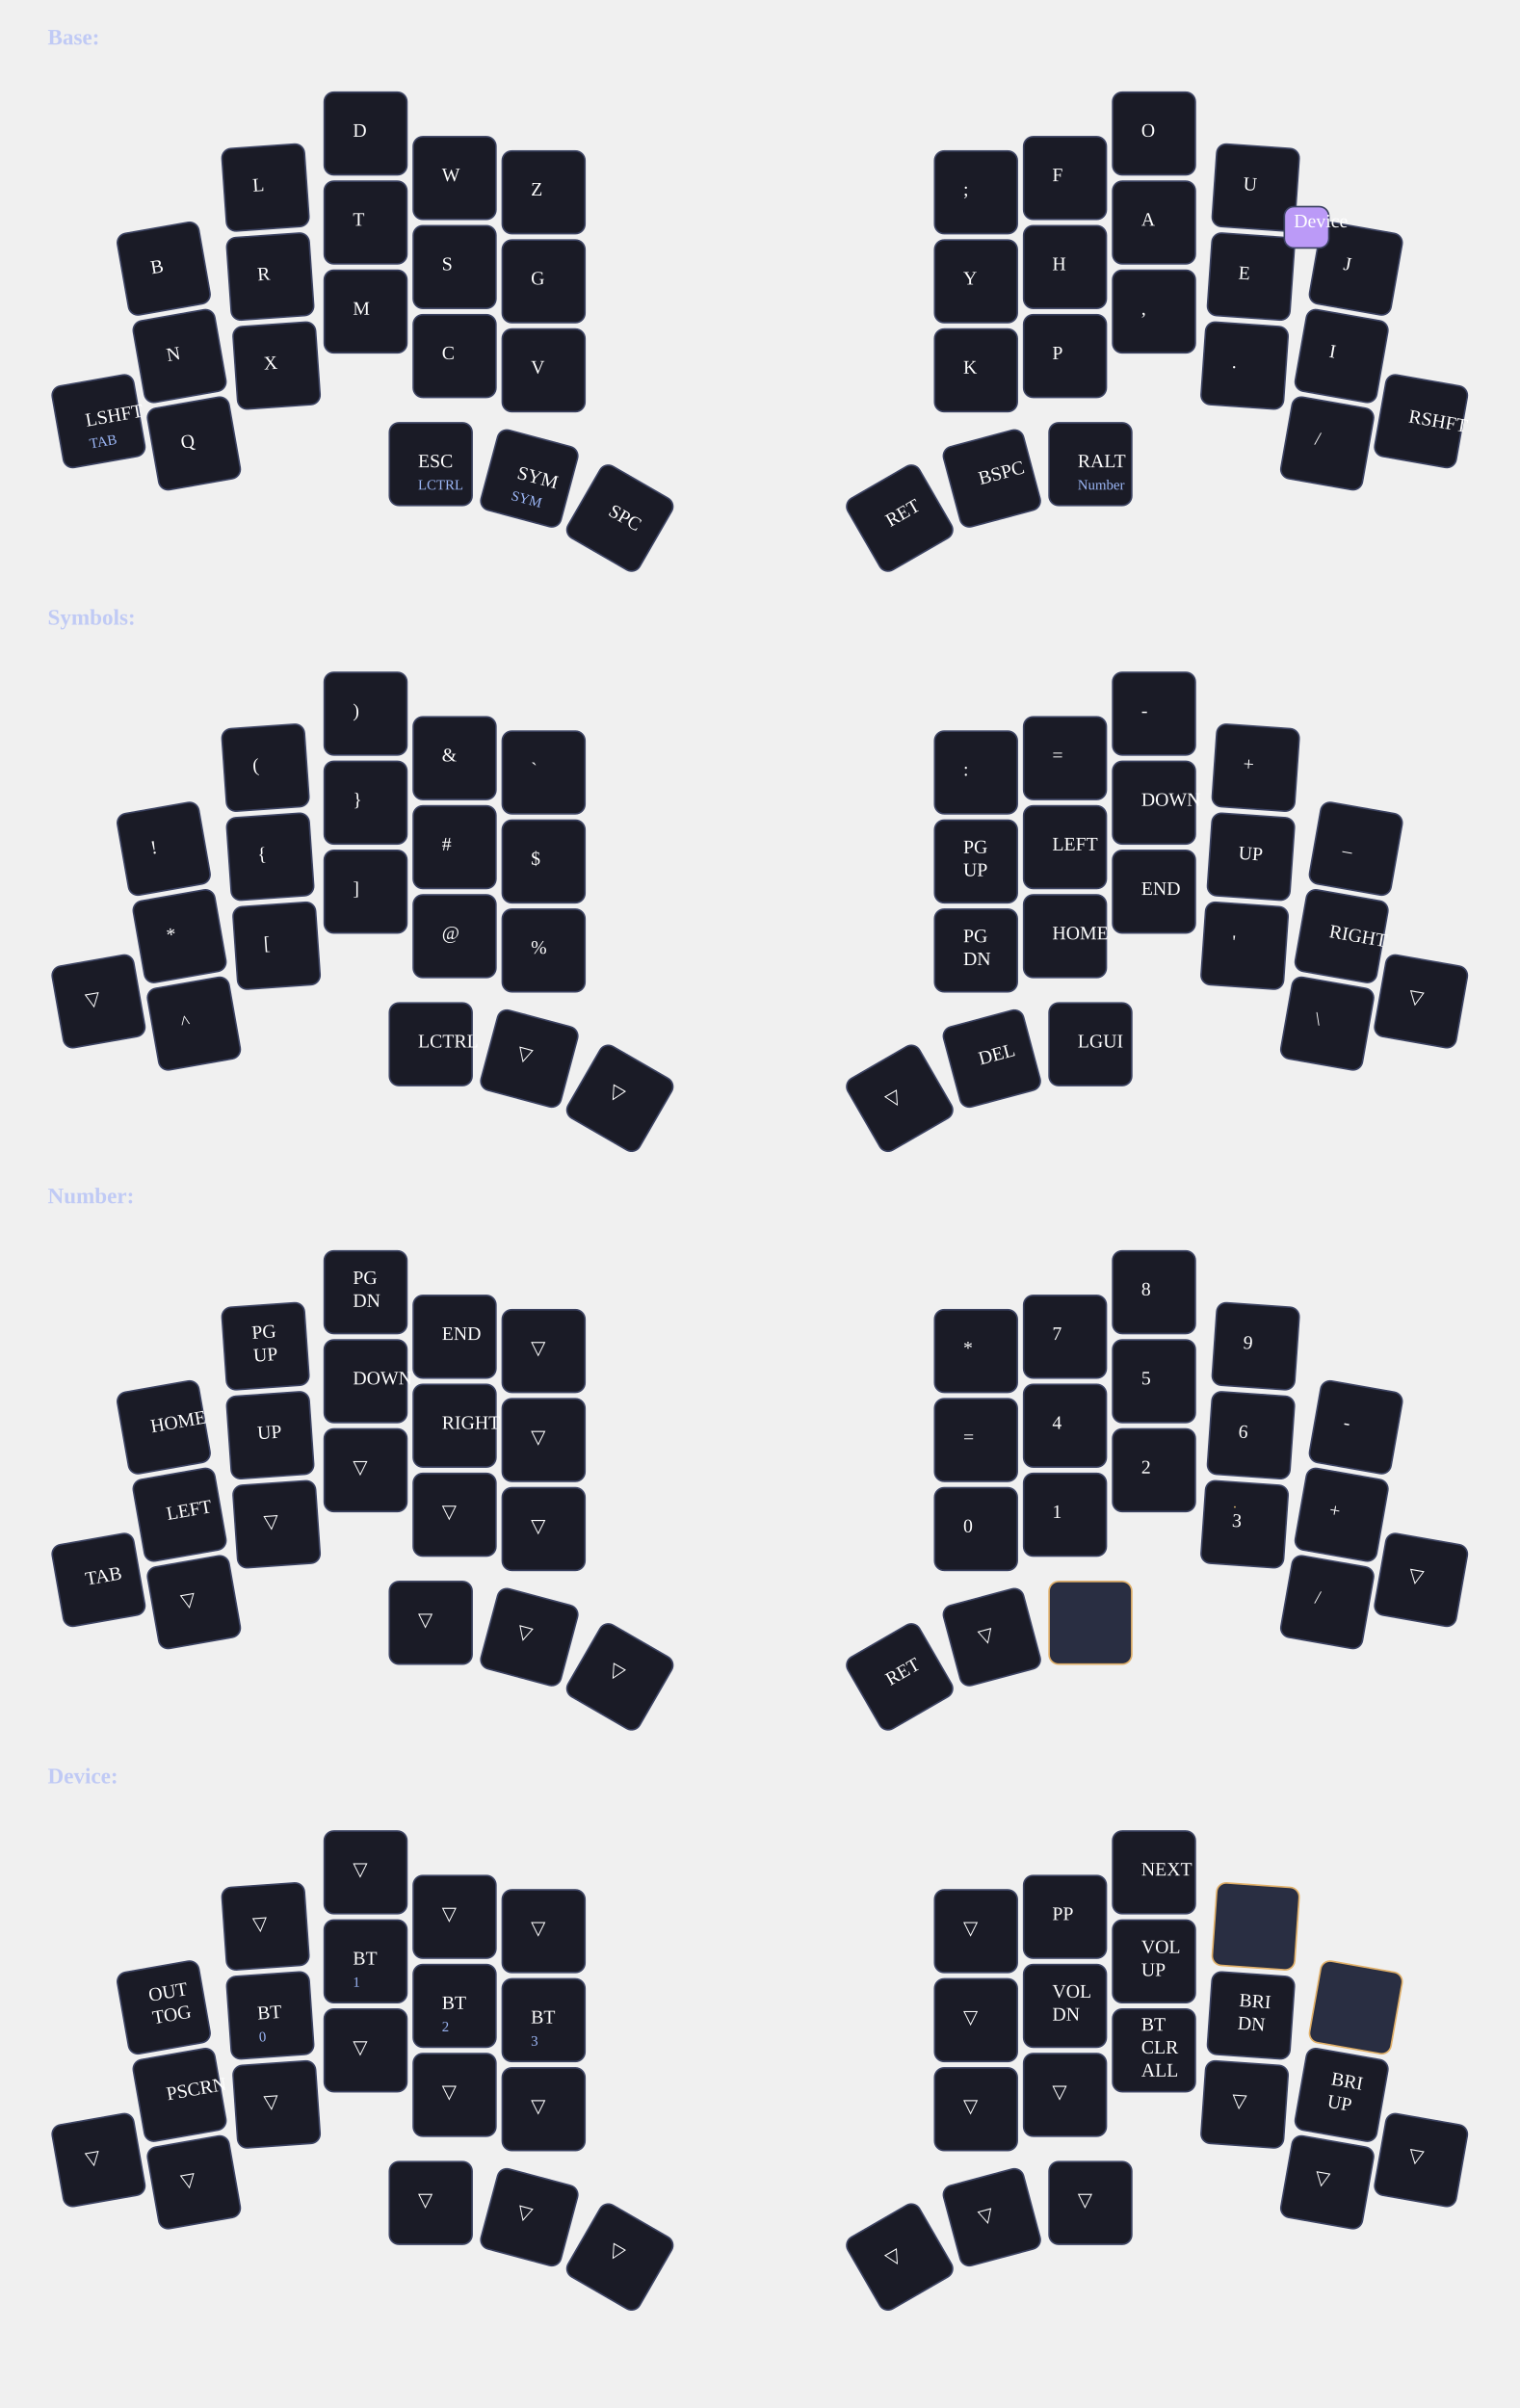
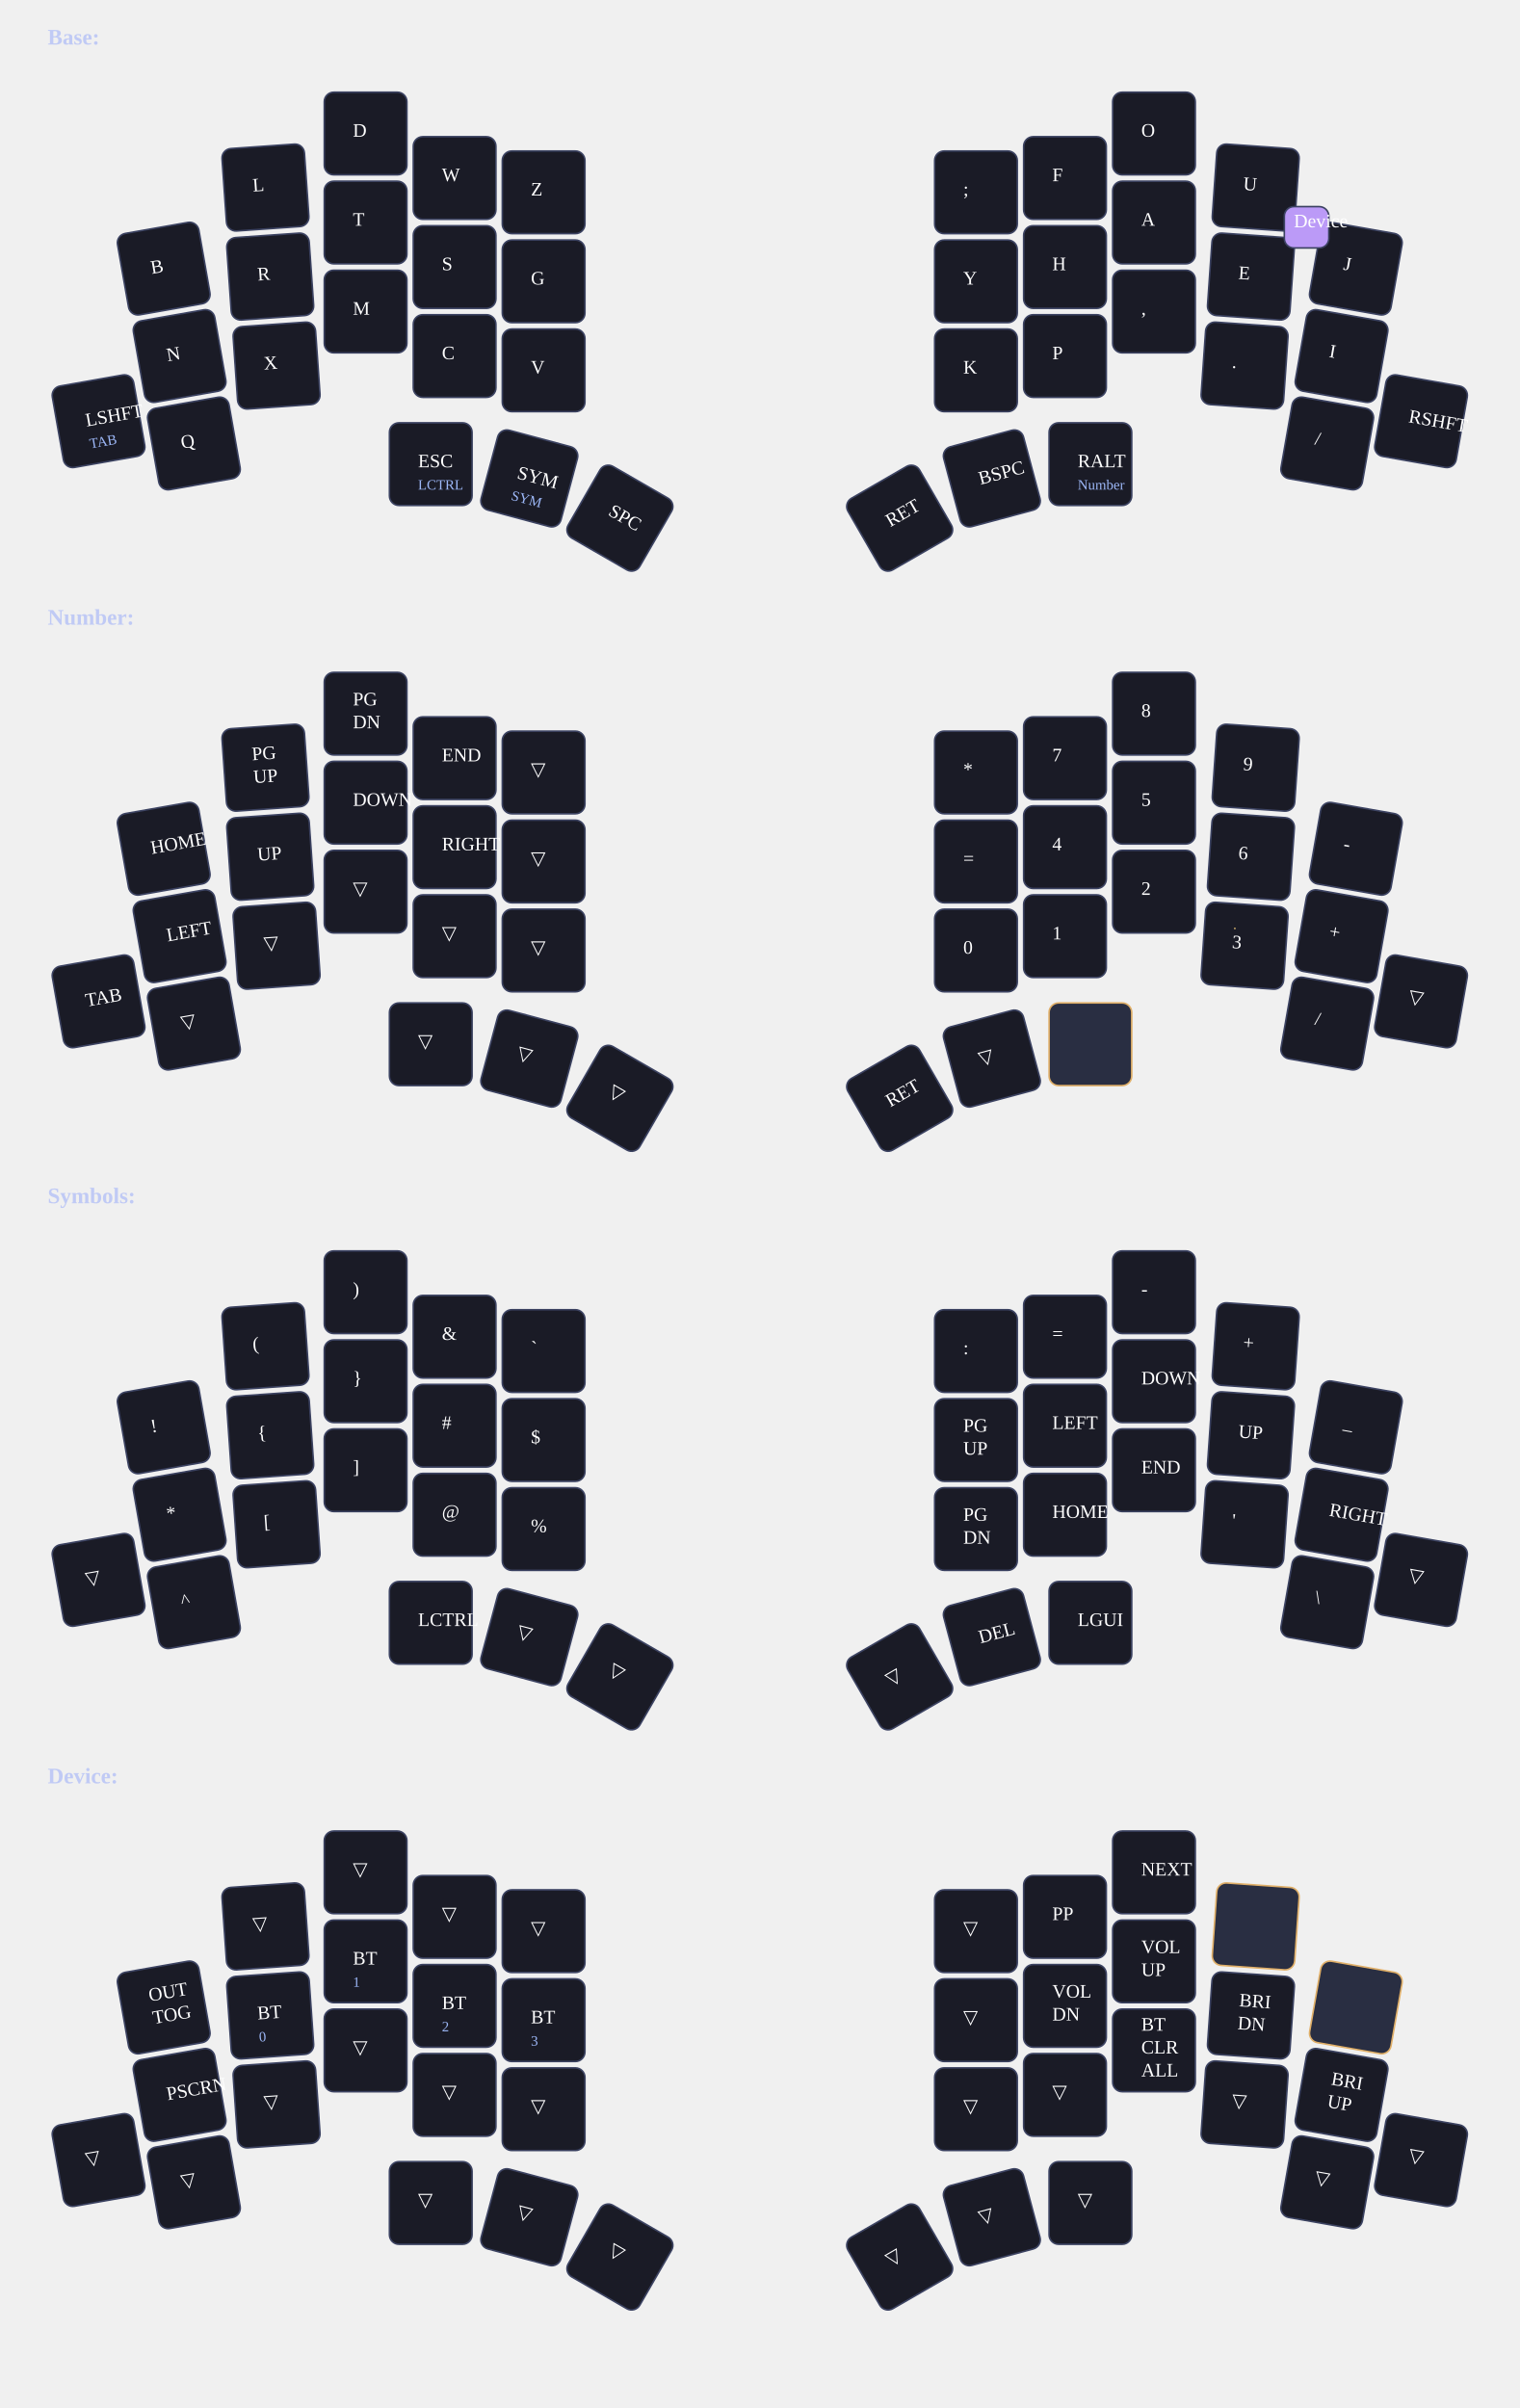
<svg xmlns="http://www.w3.org/2000/svg" width="956" height="1515" viewBox="0 0 956 1515" class="keymap">
  <style>.background { fill: #0f0f14; }
.key { fill: #1a1b26; stroke: #3b4261; stroke-width: 1; }
.key.held { fill: #292e42; stroke: #e0af68; stroke-width: 1; }
.key.ghost { stroke-dasharray: 4,4; stroke: #565f89; stroke-width: 1; }
.keycode { font-size: 10px; font-family: monospace; fill: #c0caf5; text-anchor: middle; dominant-baseline: middle; }
text.tap { font-size: 12px; fill: #ffffff; stroke: none; transform: translateX(-8px); }
text.hold { font-size: 9px; fill: #9db8f8; stroke: none; transform: translate(-8px, 2px); }
text.shifted { font-size: 9px; fill: #f0c878; stroke: none; transform: translate(-8px, 4px); }
.label { font-size: 14px; font-weight: bold; fill: #c0caf5; stroke: none; }
.combo { fill: #bb9af7; stroke: #3b4261; stroke-width: 1; }
</style>
  <g transform="translate(30, 0)" class="layer-Base">
    <text x="0" y="28" class="label" id="Base">Base:</text>
    <g transform="translate(0, 56)">
      <g transform="translate(73, 113) rotate(-10.0)" class="key keypos-0">
        <rect rx="6" ry="6" x="-26" y="-26" width="52" height="52" class="key" />
        <text x="0" y="2" class="key tap">B</text>
      </g>
      <g transform="translate(137, 62) rotate(-4.0)" class="key keypos-1">
        <rect rx="6" ry="6" x="-26" y="-26" width="52" height="52" class="key" />
        <text x="0" y="2" class="key tap">L</text>
      </g>
      <g transform="translate(200, 28)" class="key keypos-2">
        <rect rx="6" ry="6" x="-26" y="-26" width="52" height="52" class="key" />
        <text x="0" y="2" class="key tap">D</text>
      </g>
      <g transform="translate(256, 56)" class="key keypos-3">
        <rect rx="6" ry="6" x="-26" y="-26" width="52" height="52" class="key" />
        <text x="0" y="2" class="key tap">W</text>
      </g>
      <g transform="translate(312, 65)" class="key keypos-4">
        <rect rx="6" ry="6" x="-26" y="-26" width="52" height="52" class="key" />
        <text x="0" y="2" class="key tap">Z</text>
      </g>
      <g transform="translate(584, 65)" class="key keypos-5">
        <rect rx="6" ry="6" x="-26" y="-26" width="52" height="52" class="key" />
        <text x="0" y="2" class="key tap">;</text>
      </g>
      <g transform="translate(640, 56)" class="key keypos-6">
        <rect rx="6" ry="6" x="-26" y="-26" width="52" height="52" class="key" />
        <text x="0" y="2" class="key tap">F</text>
      </g>
      <g transform="translate(696, 28)" class="key keypos-7">
        <rect rx="6" ry="6" x="-26" y="-26" width="52" height="52" class="key" />
        <text x="0" y="2" class="key tap">O</text>
      </g>
      <g transform="translate(760, 62) rotate(4.0)" class="key keypos-8">
        <rect rx="6" ry="6" x="-26" y="-26" width="52" height="52" class="key" />
        <text x="0" y="2" class="key tap">U</text>
      </g>
      <g transform="translate(823, 113) rotate(10.0)" class="key keypos-9">
        <rect rx="6" ry="6" x="-26" y="-26" width="52" height="52" class="key" />
        <text x="0" y="2" class="key tap">J</text>
      </g>
      <g transform="translate(83, 168) rotate(-10.0)" class="key keypos-10">
        <rect rx="6" ry="6" x="-26" y="-26" width="52" height="52" class="key" />
        <text x="0" y="2" class="key tap">N</text>
      </g>
      <g transform="translate(140, 118) rotate(-4.0)" class="key keypos-11">
        <rect rx="6" ry="6" x="-26" y="-26" width="52" height="52" class="key" />
        <text x="0" y="2" class="key tap">R</text>
      </g>
      <g transform="translate(200, 84)" class="key keypos-12">
        <rect rx="6" ry="6" x="-26" y="-26" width="52" height="52" class="key" />
        <text x="0" y="2" class="key tap">T</text>
      </g>
      <g transform="translate(256, 112)" class="key keypos-13">
        <rect rx="6" ry="6" x="-26" y="-26" width="52" height="52" class="key" />
        <text x="0" y="2" class="key tap">S</text>
      </g>
      <g transform="translate(312, 121)" class="key keypos-14">
        <rect rx="6" ry="6" x="-26" y="-26" width="52" height="52" class="key" />
        <text x="0" y="2" class="key tap">G</text>
      </g>
      <g transform="translate(584, 121)" class="key keypos-15">
        <rect rx="6" ry="6" x="-26" y="-26" width="52" height="52" class="key" />
        <text x="0" y="2" class="key tap">Y</text>
      </g>
      <g transform="translate(640, 112)" class="key keypos-16">
        <rect rx="6" ry="6" x="-26" y="-26" width="52" height="52" class="key" />
        <text x="0" y="2" class="key tap">H</text>
      </g>
      <g transform="translate(696, 84)" class="key keypos-17">
        <rect rx="6" ry="6" x="-26" y="-26" width="52" height="52" class="key" />
        <text x="0" y="2" class="key tap">A</text>
      </g>
      <g transform="translate(757, 118) rotate(4.0)" class="key keypos-18">
        <rect rx="6" ry="6" x="-26" y="-26" width="52" height="52" class="key" />
        <text x="0" y="2" class="key tap">E</text>
      </g>
      <g transform="translate(814, 168) rotate(10.0)" class="key keypos-19">
        <rect rx="6" ry="6" x="-26" y="-26" width="52" height="52" class="key" />
        <text x="0" y="2" class="key tap">I</text>
      </g>
      <g transform="translate(32, 209) rotate(-10.0)" class="key keypos-20">
        <rect rx="6" ry="6" x="-26" y="-26" width="52" height="52" class="key" />
        <text x="0" y="2" class="key tap">LSHFT</text>
        <text x="0" y="14" class="key hold">TAB</text>
      </g>
      <g transform="translate(92, 223) rotate(-10.0)" class="key keypos-21">
        <rect rx="6" ry="6" x="-26" y="-26" width="52" height="52" class="key" />
        <text x="0" y="2" class="key tap">Q</text>
      </g>
      <g transform="translate(144, 174) rotate(-4.0)" class="key keypos-22">
        <rect rx="6" ry="6" x="-26" y="-26" width="52" height="52" class="key" />
        <text x="0" y="2" class="key tap">X</text>
      </g>
      <g transform="translate(200, 140)" class="key keypos-23">
        <rect rx="6" ry="6" x="-26" y="-26" width="52" height="52" class="key" />
        <text x="0" y="2" class="key tap">M</text>
      </g>
      <g transform="translate(256, 168)" class="key keypos-24">
        <rect rx="6" ry="6" x="-26" y="-26" width="52" height="52" class="key" />
        <text x="0" y="2" class="key tap">C</text>
      </g>
      <g transform="translate(312, 177)" class="key keypos-25">
        <rect rx="6" ry="6" x="-26" y="-26" width="52" height="52" class="key" />
        <text x="0" y="2" class="key tap">V</text>
      </g>
      <g transform="translate(584, 177)" class="key keypos-26">
        <rect rx="6" ry="6" x="-26" y="-26" width="52" height="52" class="key" />
        <text x="0" y="2" class="key tap">K</text>
      </g>
      <g transform="translate(640, 168)" class="key keypos-27">
        <rect rx="6" ry="6" x="-26" y="-26" width="52" height="52" class="key" />
        <text x="0" y="2" class="key tap">P</text>
      </g>
      <g transform="translate(696, 140)" class="key keypos-28">
        <rect rx="6" ry="6" x="-26" y="-26" width="52" height="52" class="key" />
        <text x="0" y="2" class="key tap">,</text>
      </g>
      <g transform="translate(753, 174) rotate(4.0)" class="key keypos-29">
        <rect rx="6" ry="6" x="-26" y="-26" width="52" height="52" class="key" />
        <text x="0" y="2" class="key tap">.</text>
      </g>
      <g transform="translate(805, 223) rotate(10.0)" class="key keypos-30">
        <rect rx="6" ry="6" x="-26" y="-26" width="52" height="52" class="key" />
        <text x="0" y="2" class="key tap">/</text>
      </g>
      <g transform="translate(864, 209) rotate(10.0)" class="key keypos-31">
        <rect rx="6" ry="6" x="-26" y="-26" width="52" height="52" class="key" />
        <text x="0" y="2" class="key tap">RSHFT</text>
      </g>
      <g transform="translate(241, 236)" class="key keypos-32">
        <rect rx="6" ry="6" x="-26" y="-26" width="52" height="52" class="key" />
        <text x="0" y="2" class="key tap">ESC</text>
        <text x="0" y="14" class="key hold">LCTRL</text>
      </g>
      <g transform="translate(303, 245) rotate(15.0)" class="key keypos-33">
        <rect rx="6" ry="6" x="-26" y="-26" width="52" height="52" class="key" />
        <text x="0" y="2" class="key tap">SYM</text>
        <text x="0" y="14" class="key hold">SYM</text>
      </g>
      <g transform="translate(360, 270) rotate(30.0)" class="key keypos-34">
        <rect rx="6" ry="6" x="-26" y="-26" width="52" height="52" class="key" />
        <text x="0" y="2" class="key tap">SPC</text>
      </g>
      <g transform="translate(536, 270) rotate(-30.0)" class="key keypos-35">
        <rect rx="6" ry="6" x="-26" y="-26" width="52" height="52" class="key" />
        <text x="0" y="2" class="key tap">RET</text>
      </g>
      <g transform="translate(594, 245) rotate(-15.0)" class="key keypos-36">
        <rect rx="6" ry="6" x="-26" y="-26" width="52" height="52" class="key" />
        <text x="0" y="2" class="key tap">BSPC</text>
      </g>
      <g transform="translate(656, 236)" class="key keypos-37">
        <rect rx="6" ry="6" x="-26" y="-26" width="52" height="52" class="key" />
        <text x="0" y="2" class="key tap">RALT</text>
        <a href="#Number">
          <text x="0" y="14" class="key hold layer-activator">Number</text>
        </a>
      </g>
      <g class="combo combopos-0">
        <rect rx="6" ry="6" x="778" y="74" width="28" height="26" class="combo" />
        <a href="#Device">
          <text x="792" y="87" class="combo tap layer-activator">Device</text>
        </a>
      </g>
    </g>
  </g>
-   <g transform="translate(30, 365)" class="layer-Symbols">
+   <g transform="translate(30, 365)" class="layer-Number">
+     <text x="0" y="28" class="label" id="Number">Number:</text>
+     <g transform="translate(0, 56)">
+       <g transform="translate(73, 113) rotate(-10.0)" class="key keypos-0">
+         <rect rx="6" ry="6" x="-26" y="-26" width="52" height="52" class="key" />
+         <text x="0" y="2" class="key tap">HOME</text>
+       </g>
+       <g transform="translate(137, 62) rotate(-4.0)" class="key keypos-1">
+         <rect rx="6" ry="6" x="-26" y="-26" width="52" height="52" class="key" />
+         <text x="0" y="2" class="key tap">
+           <tspan x="0" dy="-0.6em">PG</tspan>
+           <tspan x="0" dy="1.2em">UP</tspan>
+         </text>
+       </g>
+       <g transform="translate(200, 28)" class="key keypos-2">
+         <rect rx="6" ry="6" x="-26" y="-26" width="52" height="52" class="key" />
+         <text x="0" y="2" class="key tap">
+           <tspan x="0" dy="-0.6em">PG</tspan>
+           <tspan x="0" dy="1.2em">DN</tspan>
+         </text>
+       </g>
+       <g transform="translate(256, 56)" class="key keypos-3">
+         <rect rx="6" ry="6" x="-26" y="-26" width="52" height="52" class="key" />
+         <text x="0" y="2" class="key tap">END</text>
+       </g>
+       <g transform="translate(312, 65)" class="key trans keypos-4">
+         <rect rx="6" ry="6" x="-26" y="-26" width="52" height="52" class="key trans" />
+         <text x="0" y="2" class="key trans tap">▽</text>
+       </g>
+       <g transform="translate(584, 65)" class="key keypos-5">
+         <rect rx="6" ry="6" x="-26" y="-26" width="52" height="52" class="key" />
+         <text x="0" y="2" class="key tap">*</text>
+       </g>
+       <g transform="translate(640, 56)" class="key keypos-6">
+         <rect rx="6" ry="6" x="-26" y="-26" width="52" height="52" class="key" />
+         <text x="0" y="2" class="key tap">7</text>
+       </g>
+       <g transform="translate(696, 28)" class="key keypos-7">
+         <rect rx="6" ry="6" x="-26" y="-26" width="52" height="52" class="key" />
+         <text x="0" y="2" class="key tap">8</text>
+       </g>
+       <g transform="translate(760, 62) rotate(4.0)" class="key keypos-8">
+         <rect rx="6" ry="6" x="-26" y="-26" width="52" height="52" class="key" />
+         <text x="0" y="2" class="key tap">9</text>
+       </g>
+       <g transform="translate(823, 113) rotate(10.0)" class="key keypos-9">
+         <rect rx="6" ry="6" x="-26" y="-26" width="52" height="52" class="key" />
+         <text x="0" y="2" class="key tap">-</text>
+       </g>
+       <g transform="translate(83, 168) rotate(-10.0)" class="key keypos-10">
+         <rect rx="6" ry="6" x="-26" y="-26" width="52" height="52" class="key" />
+         <text x="0" y="2" class="key tap">LEFT</text>
+       </g>
+       <g transform="translate(140, 118) rotate(-4.0)" class="key keypos-11">
+         <rect rx="6" ry="6" x="-26" y="-26" width="52" height="52" class="key" />
+         <text x="0" y="2" class="key tap">UP</text>
+       </g>
+       <g transform="translate(200, 84)" class="key keypos-12">
+         <rect rx="6" ry="6" x="-26" y="-26" width="52" height="52" class="key" />
+         <text x="0" y="2" class="key tap">DOWN</text>
+       </g>
+       <g transform="translate(256, 112)" class="key keypos-13">
+         <rect rx="6" ry="6" x="-26" y="-26" width="52" height="52" class="key" />
+         <text x="0" y="2" class="key tap">RIGHT</text>
+       </g>
+       <g transform="translate(312, 121)" class="key trans keypos-14">
+         <rect rx="6" ry="6" x="-26" y="-26" width="52" height="52" class="key trans" />
+         <text x="0" y="2" class="key trans tap">▽</text>
+       </g>
+       <g transform="translate(584, 121)" class="key keypos-15">
+         <rect rx="6" ry="6" x="-26" y="-26" width="52" height="52" class="key" />
+         <text x="0" y="2" class="key tap">=</text>
+       </g>
+       <g transform="translate(640, 112)" class="key keypos-16">
+         <rect rx="6" ry="6" x="-26" y="-26" width="52" height="52" class="key" />
+         <text x="0" y="2" class="key tap">4</text>
+       </g>
+       <g transform="translate(696, 84)" class="key keypos-17">
+         <rect rx="6" ry="6" x="-26" y="-26" width="52" height="52" class="key" />
+         <text x="0" y="2" class="key tap">5</text>
+       </g>
+       <g transform="translate(757, 118) rotate(4.0)" class="key keypos-18">
+         <rect rx="6" ry="6" x="-26" y="-26" width="52" height="52" class="key" />
+         <text x="0" y="2" class="key tap">6</text>
+       </g>
+       <g transform="translate(814, 168) rotate(10.0)" class="key keypos-19">
+         <rect rx="6" ry="6" x="-26" y="-26" width="52" height="52" class="key" />
+         <text x="0" y="2" class="key tap">+</text>
+       </g>
+       <g transform="translate(32, 209) rotate(-10.0)" class="key keypos-20">
+         <rect rx="6" ry="6" x="-26" y="-26" width="52" height="52" class="key" />
+         <text x="0" y="2" class="key tap">TAB</text>
+       </g>
+       <g transform="translate(92, 223) rotate(-10.0)" class="key trans keypos-21">
+         <rect rx="6" ry="6" x="-26" y="-26" width="52" height="52" class="key trans" />
+         <text x="0" y="2" class="key trans tap">▽</text>
+       </g>
+       <g transform="translate(144, 174) rotate(-4.0)" class="key trans keypos-22">
+         <rect rx="6" ry="6" x="-26" y="-26" width="52" height="52" class="key trans" />
+         <text x="0" y="2" class="key trans tap">▽</text>
+       </g>
+       <g transform="translate(200, 140)" class="key trans keypos-23">
+         <rect rx="6" ry="6" x="-26" y="-26" width="52" height="52" class="key trans" />
+         <text x="0" y="2" class="key trans tap">▽</text>
+       </g>
+       <g transform="translate(256, 168)" class="key trans keypos-24">
+         <rect rx="6" ry="6" x="-26" y="-26" width="52" height="52" class="key trans" />
+         <text x="0" y="2" class="key trans tap">▽</text>
+       </g>
+       <g transform="translate(312, 177)" class="key trans keypos-25">
+         <rect rx="6" ry="6" x="-26" y="-26" width="52" height="52" class="key trans" />
+         <text x="0" y="2" class="key trans tap">▽</text>
+       </g>
+       <g transform="translate(584, 177)" class="key keypos-26">
+         <rect rx="6" ry="6" x="-26" y="-26" width="52" height="52" class="key" />
+         <text x="0" y="2" class="key tap">0</text>
+       </g>
+       <g transform="translate(640, 168)" class="key keypos-27">
+         <rect rx="6" ry="6" x="-26" y="-26" width="52" height="52" class="key" />
+         <text x="0" y="2" class="key tap">1</text>
+       </g>
+       <g transform="translate(696, 140)" class="key keypos-28">
+         <rect rx="6" ry="6" x="-26" y="-26" width="52" height="52" class="key" />
+         <text x="0" y="2" class="key tap">2</text>
+       </g>
+       <g transform="translate(753, 174) rotate(4.0)" class="key keypos-29">
+         <rect rx="6" ry="6" x="-26" y="-26" width="52" height="52" class="key" />
+         <text x="0" y="2" class="key tap">3</text>
+         <text x="0" y="-14" class="key shifted">.</text>
+       </g>
+       <g transform="translate(805, 223) rotate(10.0)" class="key keypos-30">
+         <rect rx="6" ry="6" x="-26" y="-26" width="52" height="52" class="key" />
+         <text x="0" y="2" class="key tap">/</text>
+       </g>
+       <g transform="translate(864, 209) rotate(10.0)" class="key trans keypos-31">
+         <rect rx="6" ry="6" x="-26" y="-26" width="52" height="52" class="key trans" />
+         <text x="0" y="2" class="key trans tap">▽</text>
+       </g>
+       <g transform="translate(241, 236)" class="key trans keypos-32">
+         <rect rx="6" ry="6" x="-26" y="-26" width="52" height="52" class="key trans" />
+         <text x="0" y="2" class="key trans tap">▽</text>
+       </g>
+       <g transform="translate(303, 245) rotate(15.0)" class="key trans keypos-33">
+         <rect rx="6" ry="6" x="-26" y="-26" width="52" height="52" class="key trans" />
+         <text x="0" y="2" class="key trans tap">▽</text>
+       </g>
+       <g transform="translate(360, 270) rotate(30.0)" class="key trans keypos-34">
+         <rect rx="6" ry="6" x="-26" y="-26" width="52" height="52" class="key trans" />
+         <text x="0" y="2" class="key trans tap">▽</text>
+       </g>
+       <g transform="translate(536, 270) rotate(-30.0)" class="key keypos-35">
+         <rect rx="6" ry="6" x="-26" y="-26" width="52" height="52" class="key" />
+         <text x="0" y="2" class="key tap">RET</text>
+       </g>
+       <g transform="translate(594, 245) rotate(-15.0)" class="key trans keypos-36">
+         <rect rx="6" ry="6" x="-26" y="-26" width="52" height="52" class="key trans" />
+         <text x="0" y="2" class="key trans tap">▽</text>
+       </g>
+       <g transform="translate(656, 236)" class="key held keypos-37">
+         <rect rx="6" ry="6" x="-26" y="-26" width="52" height="52" class="key held" />
+       </g>
+     </g>
+   </g>
+   <g transform="translate(30, 729)" class="layer-Symbols">
    <text x="0" y="28" class="label" id="Symbols">Symbols:</text>
    <g transform="translate(0, 56)">
      <g transform="translate(73, 113) rotate(-10.0)" class="key keypos-0">
        <rect rx="6" ry="6" x="-26" y="-26" width="52" height="52" class="key" />
        <text x="0" y="2" class="key tap">!</text>
      </g>
      <g transform="translate(137, 62) rotate(-4.0)" class="key keypos-1">
        <rect rx="6" ry="6" x="-26" y="-26" width="52" height="52" class="key" />
        <text x="0" y="2" class="key tap">(</text>
      </g>
      <g transform="translate(200, 28)" class="key keypos-2">
        <rect rx="6" ry="6" x="-26" y="-26" width="52" height="52" class="key" />
        <text x="0" y="2" class="key tap">)</text>
      </g>
      <g transform="translate(256, 56)" class="key keypos-3">
        <rect rx="6" ry="6" x="-26" y="-26" width="52" height="52" class="key" />
        <text x="0" y="2" class="key tap">&amp;</text>
      </g>
      <g transform="translate(312, 65)" class="key keypos-4">
        <rect rx="6" ry="6" x="-26" y="-26" width="52" height="52" class="key" />
        <text x="0" y="2" class="key tap">`</text>
      </g>
      <g transform="translate(584, 65)" class="key keypos-5">
        <rect rx="6" ry="6" x="-26" y="-26" width="52" height="52" class="key" />
        <text x="0" y="2" class="key tap">:</text>
      </g>
      <g transform="translate(640, 56)" class="key keypos-6">
        <rect rx="6" ry="6" x="-26" y="-26" width="52" height="52" class="key" />
        <text x="0" y="2" class="key tap">=</text>
      </g>
      <g transform="translate(696, 28)" class="key keypos-7">
        <rect rx="6" ry="6" x="-26" y="-26" width="52" height="52" class="key" />
        <text x="0" y="2" class="key tap">-</text>
      </g>
      <g transform="translate(760, 62) rotate(4.0)" class="key keypos-8">
        <rect rx="6" ry="6" x="-26" y="-26" width="52" height="52" class="key" />
        <text x="0" y="2" class="key tap">+</text>
      </g>
      <g transform="translate(823, 113) rotate(10.0)" class="key keypos-9">
        <rect rx="6" ry="6" x="-26" y="-26" width="52" height="52" class="key" />
        <text x="0" y="2" class="key tap">_</text>
      </g>
      <g transform="translate(83, 168) rotate(-10.0)" class="key keypos-10">
        <rect rx="6" ry="6" x="-26" y="-26" width="52" height="52" class="key" />
        <text x="0" y="2" class="key tap">*</text>
      </g>
      <g transform="translate(140, 118) rotate(-4.0)" class="key keypos-11">
        <rect rx="6" ry="6" x="-26" y="-26" width="52" height="52" class="key" />
        <text x="0" y="2" class="key tap">{</text>
      </g>
      <g transform="translate(200, 84)" class="key keypos-12">
        <rect rx="6" ry="6" x="-26" y="-26" width="52" height="52" class="key" />
        <text x="0" y="2" class="key tap">}</text>
      </g>
      <g transform="translate(256, 112)" class="key keypos-13">
        <rect rx="6" ry="6" x="-26" y="-26" width="52" height="52" class="key" />
        <text x="0" y="2" class="key tap">#</text>
      </g>
      <g transform="translate(312, 121)" class="key keypos-14">
        <rect rx="6" ry="6" x="-26" y="-26" width="52" height="52" class="key" />
        <text x="0" y="2" class="key tap">$</text>
      </g>
      <g transform="translate(584, 121)" class="key keypos-15">
        <rect rx="6" ry="6" x="-26" y="-26" width="52" height="52" class="key" />
        <text x="0" y="2" class="key tap">
          <tspan x="0" dy="-0.6em">PG</tspan>
          <tspan x="0" dy="1.2em">UP</tspan>
        </text>
      </g>
      <g transform="translate(640, 112)" class="key keypos-16">
        <rect rx="6" ry="6" x="-26" y="-26" width="52" height="52" class="key" />
        <text x="0" y="2" class="key tap">LEFT</text>
      </g>
      <g transform="translate(696, 84)" class="key keypos-17">
        <rect rx="6" ry="6" x="-26" y="-26" width="52" height="52" class="key" />
        <text x="0" y="2" class="key tap">DOWN</text>
      </g>
      <g transform="translate(757, 118) rotate(4.0)" class="key keypos-18">
        <rect rx="6" ry="6" x="-26" y="-26" width="52" height="52" class="key" />
        <text x="0" y="2" class="key tap">UP</text>
      </g>
      <g transform="translate(814, 168) rotate(10.0)" class="key keypos-19">
        <rect rx="6" ry="6" x="-26" y="-26" width="52" height="52" class="key" />
        <text x="0" y="2" class="key tap">RIGHT</text>
      </g>
      <g transform="translate(32, 209) rotate(-10.0)" class="key trans keypos-20">
        <rect rx="6" ry="6" x="-26" y="-26" width="52" height="52" class="key trans" />
        <text x="0" y="2" class="key trans tap">▽</text>
      </g>
      <g transform="translate(92, 223) rotate(-10.0)" class="key keypos-21">
        <rect rx="6" ry="6" x="-26" y="-26" width="52" height="52" class="key" />
        <text x="0" y="2" class="key tap">^</text>
      </g>
      <g transform="translate(144, 174) rotate(-4.0)" class="key keypos-22">
        <rect rx="6" ry="6" x="-26" y="-26" width="52" height="52" class="key" />
        <text x="0" y="2" class="key tap">[</text>
      </g>
      <g transform="translate(200, 140)" class="key keypos-23">
        <rect rx="6" ry="6" x="-26" y="-26" width="52" height="52" class="key" />
        <text x="0" y="2" class="key tap">]</text>
      </g>
      <g transform="translate(256, 168)" class="key keypos-24">
        <rect rx="6" ry="6" x="-26" y="-26" width="52" height="52" class="key" />
        <text x="0" y="2" class="key tap">@</text>
      </g>
      <g transform="translate(312, 177)" class="key keypos-25">
        <rect rx="6" ry="6" x="-26" y="-26" width="52" height="52" class="key" />
        <text x="0" y="2" class="key tap">%</text>
      </g>
      <g transform="translate(584, 177)" class="key keypos-26">
        <rect rx="6" ry="6" x="-26" y="-26" width="52" height="52" class="key" />
        <text x="0" y="2" class="key tap">
          <tspan x="0" dy="-0.6em">PG</tspan>
          <tspan x="0" dy="1.2em">DN</tspan>
        </text>
      </g>
      <g transform="translate(640, 168)" class="key keypos-27">
        <rect rx="6" ry="6" x="-26" y="-26" width="52" height="52" class="key" />
        <text x="0" y="2" class="key tap">HOME</text>
      </g>
      <g transform="translate(696, 140)" class="key keypos-28">
        <rect rx="6" ry="6" x="-26" y="-26" width="52" height="52" class="key" />
        <text x="0" y="2" class="key tap">END</text>
      </g>
      <g transform="translate(753, 174) rotate(4.0)" class="key keypos-29">
        <rect rx="6" ry="6" x="-26" y="-26" width="52" height="52" class="key" />
        <text x="0" y="2" class="key tap">'</text>
      </g>
      <g transform="translate(805, 223) rotate(10.0)" class="key keypos-30">
        <rect rx="6" ry="6" x="-26" y="-26" width="52" height="52" class="key" />
        <text x="0" y="2" class="key tap">\</text>
      </g>
      <g transform="translate(864, 209) rotate(10.0)" class="key trans keypos-31">
        <rect rx="6" ry="6" x="-26" y="-26" width="52" height="52" class="key trans" />
        <text x="0" y="2" class="key trans tap">▽</text>
      </g>
      <g transform="translate(241, 236)" class="key keypos-32">
        <rect rx="6" ry="6" x="-26" y="-26" width="52" height="52" class="key" />
        <text x="0" y="2" class="key tap">LCTRL</text>
      </g>
      <g transform="translate(303, 245) rotate(15.0)" class="key trans keypos-33">
        <rect rx="6" ry="6" x="-26" y="-26" width="52" height="52" class="key trans" />
        <text x="0" y="2" class="key trans tap">▽</text>
      </g>
      <g transform="translate(360, 270) rotate(30.0)" class="key trans keypos-34">
        <rect rx="6" ry="6" x="-26" y="-26" width="52" height="52" class="key trans" />
        <text x="0" y="2" class="key trans tap">▽</text>
      </g>
      <g transform="translate(536, 270) rotate(-30.0)" class="key trans keypos-35">
        <rect rx="6" ry="6" x="-26" y="-26" width="52" height="52" class="key trans" />
        <text x="0" y="2" class="key trans tap">▽</text>
      </g>
      <g transform="translate(594, 245) rotate(-15.0)" class="key keypos-36">
        <rect rx="6" ry="6" x="-26" y="-26" width="52" height="52" class="key" />
        <text x="0" y="2" class="key tap">DEL</text>
      </g>
      <g transform="translate(656, 236)" class="key keypos-37">
        <rect rx="6" ry="6" x="-26" y="-26" width="52" height="52" class="key" />
        <text x="0" y="2" class="key tap">LGUI</text>
-       </g>
-     </g>
-   </g>
-   <g transform="translate(30, 729)" class="layer-Number">
-     <text x="0" y="28" class="label" id="Number">Number:</text>
-     <g transform="translate(0, 56)">
-       <g transform="translate(73, 113) rotate(-10.0)" class="key keypos-0">
-         <rect rx="6" ry="6" x="-26" y="-26" width="52" height="52" class="key" />
-         <text x="0" y="2" class="key tap">HOME</text>
-       </g>
-       <g transform="translate(137, 62) rotate(-4.0)" class="key keypos-1">
-         <rect rx="6" ry="6" x="-26" y="-26" width="52" height="52" class="key" />
-         <text x="0" y="2" class="key tap">
-           <tspan x="0" dy="-0.6em">PG</tspan>
-           <tspan x="0" dy="1.2em">UP</tspan>
-         </text>
-       </g>
-       <g transform="translate(200, 28)" class="key keypos-2">
-         <rect rx="6" ry="6" x="-26" y="-26" width="52" height="52" class="key" />
-         <text x="0" y="2" class="key tap">
-           <tspan x="0" dy="-0.6em">PG</tspan>
-           <tspan x="0" dy="1.2em">DN</tspan>
-         </text>
-       </g>
-       <g transform="translate(256, 56)" class="key keypos-3">
-         <rect rx="6" ry="6" x="-26" y="-26" width="52" height="52" class="key" />
-         <text x="0" y="2" class="key tap">END</text>
-       </g>
-       <g transform="translate(312, 65)" class="key trans keypos-4">
-         <rect rx="6" ry="6" x="-26" y="-26" width="52" height="52" class="key trans" />
-         <text x="0" y="2" class="key trans tap">▽</text>
-       </g>
-       <g transform="translate(584, 65)" class="key keypos-5">
-         <rect rx="6" ry="6" x="-26" y="-26" width="52" height="52" class="key" />
-         <text x="0" y="2" class="key tap">*</text>
-       </g>
-       <g transform="translate(640, 56)" class="key keypos-6">
-         <rect rx="6" ry="6" x="-26" y="-26" width="52" height="52" class="key" />
-         <text x="0" y="2" class="key tap">7</text>
-       </g>
-       <g transform="translate(696, 28)" class="key keypos-7">
-         <rect rx="6" ry="6" x="-26" y="-26" width="52" height="52" class="key" />
-         <text x="0" y="2" class="key tap">8</text>
-       </g>
-       <g transform="translate(760, 62) rotate(4.0)" class="key keypos-8">
-         <rect rx="6" ry="6" x="-26" y="-26" width="52" height="52" class="key" />
-         <text x="0" y="2" class="key tap">9</text>
-       </g>
-       <g transform="translate(823, 113) rotate(10.0)" class="key keypos-9">
-         <rect rx="6" ry="6" x="-26" y="-26" width="52" height="52" class="key" />
-         <text x="0" y="2" class="key tap">-</text>
-       </g>
-       <g transform="translate(83, 168) rotate(-10.0)" class="key keypos-10">
-         <rect rx="6" ry="6" x="-26" y="-26" width="52" height="52" class="key" />
-         <text x="0" y="2" class="key tap">LEFT</text>
-       </g>
-       <g transform="translate(140, 118) rotate(-4.0)" class="key keypos-11">
-         <rect rx="6" ry="6" x="-26" y="-26" width="52" height="52" class="key" />
-         <text x="0" y="2" class="key tap">UP</text>
-       </g>
-       <g transform="translate(200, 84)" class="key keypos-12">
-         <rect rx="6" ry="6" x="-26" y="-26" width="52" height="52" class="key" />
-         <text x="0" y="2" class="key tap">DOWN</text>
-       </g>
-       <g transform="translate(256, 112)" class="key keypos-13">
-         <rect rx="6" ry="6" x="-26" y="-26" width="52" height="52" class="key" />
-         <text x="0" y="2" class="key tap">RIGHT</text>
-       </g>
-       <g transform="translate(312, 121)" class="key trans keypos-14">
-         <rect rx="6" ry="6" x="-26" y="-26" width="52" height="52" class="key trans" />
-         <text x="0" y="2" class="key trans tap">▽</text>
-       </g>
-       <g transform="translate(584, 121)" class="key keypos-15">
-         <rect rx="6" ry="6" x="-26" y="-26" width="52" height="52" class="key" />
-         <text x="0" y="2" class="key tap">=</text>
-       </g>
-       <g transform="translate(640, 112)" class="key keypos-16">
-         <rect rx="6" ry="6" x="-26" y="-26" width="52" height="52" class="key" />
-         <text x="0" y="2" class="key tap">4</text>
-       </g>
-       <g transform="translate(696, 84)" class="key keypos-17">
-         <rect rx="6" ry="6" x="-26" y="-26" width="52" height="52" class="key" />
-         <text x="0" y="2" class="key tap">5</text>
-       </g>
-       <g transform="translate(757, 118) rotate(4.0)" class="key keypos-18">
-         <rect rx="6" ry="6" x="-26" y="-26" width="52" height="52" class="key" />
-         <text x="0" y="2" class="key tap">6</text>
-       </g>
-       <g transform="translate(814, 168) rotate(10.0)" class="key keypos-19">
-         <rect rx="6" ry="6" x="-26" y="-26" width="52" height="52" class="key" />
-         <text x="0" y="2" class="key tap">+</text>
-       </g>
-       <g transform="translate(32, 209) rotate(-10.0)" class="key keypos-20">
-         <rect rx="6" ry="6" x="-26" y="-26" width="52" height="52" class="key" />
-         <text x="0" y="2" class="key tap">TAB</text>
-       </g>
-       <g transform="translate(92, 223) rotate(-10.0)" class="key trans keypos-21">
-         <rect rx="6" ry="6" x="-26" y="-26" width="52" height="52" class="key trans" />
-         <text x="0" y="2" class="key trans tap">▽</text>
-       </g>
-       <g transform="translate(144, 174) rotate(-4.0)" class="key trans keypos-22">
-         <rect rx="6" ry="6" x="-26" y="-26" width="52" height="52" class="key trans" />
-         <text x="0" y="2" class="key trans tap">▽</text>
-       </g>
-       <g transform="translate(200, 140)" class="key trans keypos-23">
-         <rect rx="6" ry="6" x="-26" y="-26" width="52" height="52" class="key trans" />
-         <text x="0" y="2" class="key trans tap">▽</text>
-       </g>
-       <g transform="translate(256, 168)" class="key trans keypos-24">
-         <rect rx="6" ry="6" x="-26" y="-26" width="52" height="52" class="key trans" />
-         <text x="0" y="2" class="key trans tap">▽</text>
-       </g>
-       <g transform="translate(312, 177)" class="key trans keypos-25">
-         <rect rx="6" ry="6" x="-26" y="-26" width="52" height="52" class="key trans" />
-         <text x="0" y="2" class="key trans tap">▽</text>
-       </g>
-       <g transform="translate(584, 177)" class="key keypos-26">
-         <rect rx="6" ry="6" x="-26" y="-26" width="52" height="52" class="key" />
-         <text x="0" y="2" class="key tap">0</text>
-       </g>
-       <g transform="translate(640, 168)" class="key keypos-27">
-         <rect rx="6" ry="6" x="-26" y="-26" width="52" height="52" class="key" />
-         <text x="0" y="2" class="key tap">1</text>
-       </g>
-       <g transform="translate(696, 140)" class="key keypos-28">
-         <rect rx="6" ry="6" x="-26" y="-26" width="52" height="52" class="key" />
-         <text x="0" y="2" class="key tap">2</text>
-       </g>
-       <g transform="translate(753, 174) rotate(4.0)" class="key keypos-29">
-         <rect rx="6" ry="6" x="-26" y="-26" width="52" height="52" class="key" />
-         <text x="0" y="2" class="key tap">3</text>
-         <text x="0" y="-14" class="key shifted">.</text>
-       </g>
-       <g transform="translate(805, 223) rotate(10.0)" class="key keypos-30">
-         <rect rx="6" ry="6" x="-26" y="-26" width="52" height="52" class="key" />
-         <text x="0" y="2" class="key tap">/</text>
-       </g>
-       <g transform="translate(864, 209) rotate(10.0)" class="key trans keypos-31">
-         <rect rx="6" ry="6" x="-26" y="-26" width="52" height="52" class="key trans" />
-         <text x="0" y="2" class="key trans tap">▽</text>
-       </g>
-       <g transform="translate(241, 236)" class="key trans keypos-32">
-         <rect rx="6" ry="6" x="-26" y="-26" width="52" height="52" class="key trans" />
-         <text x="0" y="2" class="key trans tap">▽</text>
-       </g>
-       <g transform="translate(303, 245) rotate(15.0)" class="key trans keypos-33">
-         <rect rx="6" ry="6" x="-26" y="-26" width="52" height="52" class="key trans" />
-         <text x="0" y="2" class="key trans tap">▽</text>
-       </g>
-       <g transform="translate(360, 270) rotate(30.0)" class="key trans keypos-34">
-         <rect rx="6" ry="6" x="-26" y="-26" width="52" height="52" class="key trans" />
-         <text x="0" y="2" class="key trans tap">▽</text>
-       </g>
-       <g transform="translate(536, 270) rotate(-30.0)" class="key keypos-35">
-         <rect rx="6" ry="6" x="-26" y="-26" width="52" height="52" class="key" />
-         <text x="0" y="2" class="key tap">RET</text>
-       </g>
-       <g transform="translate(594, 245) rotate(-15.0)" class="key trans keypos-36">
-         <rect rx="6" ry="6" x="-26" y="-26" width="52" height="52" class="key trans" />
-         <text x="0" y="2" class="key trans tap">▽</text>
-       </g>
-       <g transform="translate(656, 236)" class="key held keypos-37">
-         <rect rx="6" ry="6" x="-26" y="-26" width="52" height="52" class="key held" />
      </g>
    </g>
  </g>
  <g transform="translate(30, 1094)" class="layer-Device">
    <text x="0" y="28" class="label" id="Device">Device:</text>
    <g transform="translate(0, 56)">
      <g transform="translate(73, 113) rotate(-10.0)" class="key keypos-0">
        <rect rx="6" ry="6" x="-26" y="-26" width="52" height="52" class="key" />
        <text x="0" y="2" class="key tap">
          <tspan x="0" dy="-0.6em">OUT</tspan>
          <tspan x="0" dy="1.2em">TOG</tspan>
        </text>
      </g>
      <g transform="translate(137, 62) rotate(-4.0)" class="key trans keypos-1">
        <rect rx="6" ry="6" x="-26" y="-26" width="52" height="52" class="key trans" />
        <text x="0" y="2" class="key trans tap">▽</text>
      </g>
      <g transform="translate(200, 28)" class="key trans keypos-2">
        <rect rx="6" ry="6" x="-26" y="-26" width="52" height="52" class="key trans" />
        <text x="0" y="2" class="key trans tap">▽</text>
      </g>
      <g transform="translate(256, 56)" class="key trans keypos-3">
        <rect rx="6" ry="6" x="-26" y="-26" width="52" height="52" class="key trans" />
        <text x="0" y="2" class="key trans tap">▽</text>
      </g>
      <g transform="translate(312, 65)" class="key trans keypos-4">
        <rect rx="6" ry="6" x="-26" y="-26" width="52" height="52" class="key trans" />
        <text x="0" y="2" class="key trans tap">▽</text>
      </g>
      <g transform="translate(584, 65)" class="key trans keypos-5">
        <rect rx="6" ry="6" x="-26" y="-26" width="52" height="52" class="key trans" />
        <text x="0" y="2" class="key trans tap">▽</text>
      </g>
      <g transform="translate(640, 56)" class="key keypos-6">
        <rect rx="6" ry="6" x="-26" y="-26" width="52" height="52" class="key" />
        <text x="0" y="2" class="key tap">PP</text>
      </g>
      <g transform="translate(696, 28)" class="key keypos-7">
        <rect rx="6" ry="6" x="-26" y="-26" width="52" height="52" class="key" />
        <text x="0" y="2" class="key tap">NEXT</text>
      </g>
      <g transform="translate(760, 62) rotate(4.0)" class="key held keypos-8">
        <rect rx="6" ry="6" x="-26" y="-26" width="52" height="52" class="key held" />
      </g>
      <g transform="translate(823, 113) rotate(10.0)" class="key held keypos-9">
        <rect rx="6" ry="6" x="-26" y="-26" width="52" height="52" class="key held" />
      </g>
      <g transform="translate(83, 168) rotate(-10.0)" class="key keypos-10">
        <rect rx="6" ry="6" x="-26" y="-26" width="52" height="52" class="key" />
        <text x="0" y="2" class="key tap">PSCRN</text>
      </g>
      <g transform="translate(140, 118) rotate(-4.0)" class="key keypos-11">
        <rect rx="6" ry="6" x="-26" y="-26" width="52" height="52" class="key" />
        <text x="0" y="2" class="key tap">BT</text>
        <text x="0" y="14" class="key hold">0</text>
      </g>
      <g transform="translate(200, 84)" class="key keypos-12">
        <rect rx="6" ry="6" x="-26" y="-26" width="52" height="52" class="key" />
        <text x="0" y="2" class="key tap">BT</text>
        <text x="0" y="14" class="key hold">1</text>
      </g>
      <g transform="translate(256, 112)" class="key keypos-13">
        <rect rx="6" ry="6" x="-26" y="-26" width="52" height="52" class="key" />
        <text x="0" y="2" class="key tap">BT</text>
        <text x="0" y="14" class="key hold">2</text>
      </g>
      <g transform="translate(312, 121)" class="key keypos-14">
        <rect rx="6" ry="6" x="-26" y="-26" width="52" height="52" class="key" />
        <text x="0" y="2" class="key tap">BT</text>
        <text x="0" y="14" class="key hold">3</text>
      </g>
      <g transform="translate(584, 121)" class="key trans keypos-15">
        <rect rx="6" ry="6" x="-26" y="-26" width="52" height="52" class="key trans" />
        <text x="0" y="2" class="key trans tap">▽</text>
      </g>
      <g transform="translate(640, 112)" class="key keypos-16">
        <rect rx="6" ry="6" x="-26" y="-26" width="52" height="52" class="key" />
        <text x="0" y="2" class="key tap">
          <tspan x="0" dy="-0.6em">VOL</tspan>
          <tspan x="0" dy="1.2em">DN</tspan>
        </text>
      </g>
      <g transform="translate(696, 84)" class="key keypos-17">
        <rect rx="6" ry="6" x="-26" y="-26" width="52" height="52" class="key" />
        <text x="0" y="2" class="key tap">
          <tspan x="0" dy="-0.6em">VOL</tspan>
          <tspan x="0" dy="1.2em">UP</tspan>
        </text>
      </g>
      <g transform="translate(757, 118) rotate(4.0)" class="key keypos-18">
        <rect rx="6" ry="6" x="-26" y="-26" width="52" height="52" class="key" />
        <text x="0" y="2" class="key tap">
          <tspan x="0" dy="-0.6em">BRI</tspan>
          <tspan x="0" dy="1.2em">DN</tspan>
        </text>
      </g>
      <g transform="translate(814, 168) rotate(10.0)" class="key keypos-19">
        <rect rx="6" ry="6" x="-26" y="-26" width="52" height="52" class="key" />
        <text x="0" y="2" class="key tap">
          <tspan x="0" dy="-0.6em">BRI</tspan>
          <tspan x="0" dy="1.2em">UP</tspan>
        </text>
      </g>
      <g transform="translate(32, 209) rotate(-10.0)" class="key trans keypos-20">
        <rect rx="6" ry="6" x="-26" y="-26" width="52" height="52" class="key trans" />
        <text x="0" y="2" class="key trans tap">▽</text>
      </g>
      <g transform="translate(92, 223) rotate(-10.0)" class="key trans keypos-21">
        <rect rx="6" ry="6" x="-26" y="-26" width="52" height="52" class="key trans" />
        <text x="0" y="2" class="key trans tap">▽</text>
      </g>
      <g transform="translate(144, 174) rotate(-4.0)" class="key trans keypos-22">
        <rect rx="6" ry="6" x="-26" y="-26" width="52" height="52" class="key trans" />
        <text x="0" y="2" class="key trans tap">▽</text>
      </g>
      <g transform="translate(200, 140)" class="key trans keypos-23">
        <rect rx="6" ry="6" x="-26" y="-26" width="52" height="52" class="key trans" />
        <text x="0" y="2" class="key trans tap">▽</text>
      </g>
      <g transform="translate(256, 168)" class="key trans keypos-24">
        <rect rx="6" ry="6" x="-26" y="-26" width="52" height="52" class="key trans" />
        <text x="0" y="2" class="key trans tap">▽</text>
      </g>
      <g transform="translate(312, 177)" class="key trans keypos-25">
        <rect rx="6" ry="6" x="-26" y="-26" width="52" height="52" class="key trans" />
        <text x="0" y="2" class="key trans tap">▽</text>
      </g>
      <g transform="translate(584, 177)" class="key trans keypos-26">
        <rect rx="6" ry="6" x="-26" y="-26" width="52" height="52" class="key trans" />
        <text x="0" y="2" class="key trans tap">▽</text>
      </g>
      <g transform="translate(640, 168)" class="key trans keypos-27">
        <rect rx="6" ry="6" x="-26" y="-26" width="52" height="52" class="key trans" />
        <text x="0" y="2" class="key trans tap">▽</text>
      </g>
      <g transform="translate(696, 140)" class="key keypos-28">
        <rect rx="6" ry="6" x="-26" y="-26" width="52" height="52" class="key" />
        <text x="0" y="2" class="key tap">
          <tspan x="0" dy="-1.2em">BT</tspan>
          <tspan x="0" dy="1.2em">CLR</tspan>
          <tspan x="0" dy="1.2em">ALL</tspan>
        </text>
      </g>
      <g transform="translate(753, 174) rotate(4.0)" class="key trans keypos-29">
        <rect rx="6" ry="6" x="-26" y="-26" width="52" height="52" class="key trans" />
        <text x="0" y="2" class="key trans tap">▽</text>
      </g>
      <g transform="translate(805, 223) rotate(10.0)" class="key trans keypos-30">
        <rect rx="6" ry="6" x="-26" y="-26" width="52" height="52" class="key trans" />
        <text x="0" y="2" class="key trans tap">▽</text>
      </g>
      <g transform="translate(864, 209) rotate(10.0)" class="key trans keypos-31">
        <rect rx="6" ry="6" x="-26" y="-26" width="52" height="52" class="key trans" />
        <text x="0" y="2" class="key trans tap">▽</text>
      </g>
      <g transform="translate(241, 236)" class="key trans keypos-32">
        <rect rx="6" ry="6" x="-26" y="-26" width="52" height="52" class="key trans" />
        <text x="0" y="2" class="key trans tap">▽</text>
      </g>
      <g transform="translate(303, 245) rotate(15.0)" class="key trans keypos-33">
        <rect rx="6" ry="6" x="-26" y="-26" width="52" height="52" class="key trans" />
        <text x="0" y="2" class="key trans tap">▽</text>
      </g>
      <g transform="translate(360, 270) rotate(30.0)" class="key trans keypos-34">
        <rect rx="6" ry="6" x="-26" y="-26" width="52" height="52" class="key trans" />
        <text x="0" y="2" class="key trans tap">▽</text>
      </g>
      <g transform="translate(536, 270) rotate(-30.0)" class="key trans keypos-35">
        <rect rx="6" ry="6" x="-26" y="-26" width="52" height="52" class="key trans" />
        <text x="0" y="2" class="key trans tap">▽</text>
      </g>
      <g transform="translate(594, 245) rotate(-15.0)" class="key trans keypos-36">
        <rect rx="6" ry="6" x="-26" y="-26" width="52" height="52" class="key trans" />
        <text x="0" y="2" class="key trans tap">▽</text>
      </g>
      <g transform="translate(656, 236)" class="key trans keypos-37">
        <rect rx="6" ry="6" x="-26" y="-26" width="52" height="52" class="key trans" />
        <text x="0" y="2" class="key trans tap">▽</text>
      </g>
    </g>
  </g>
</svg>
